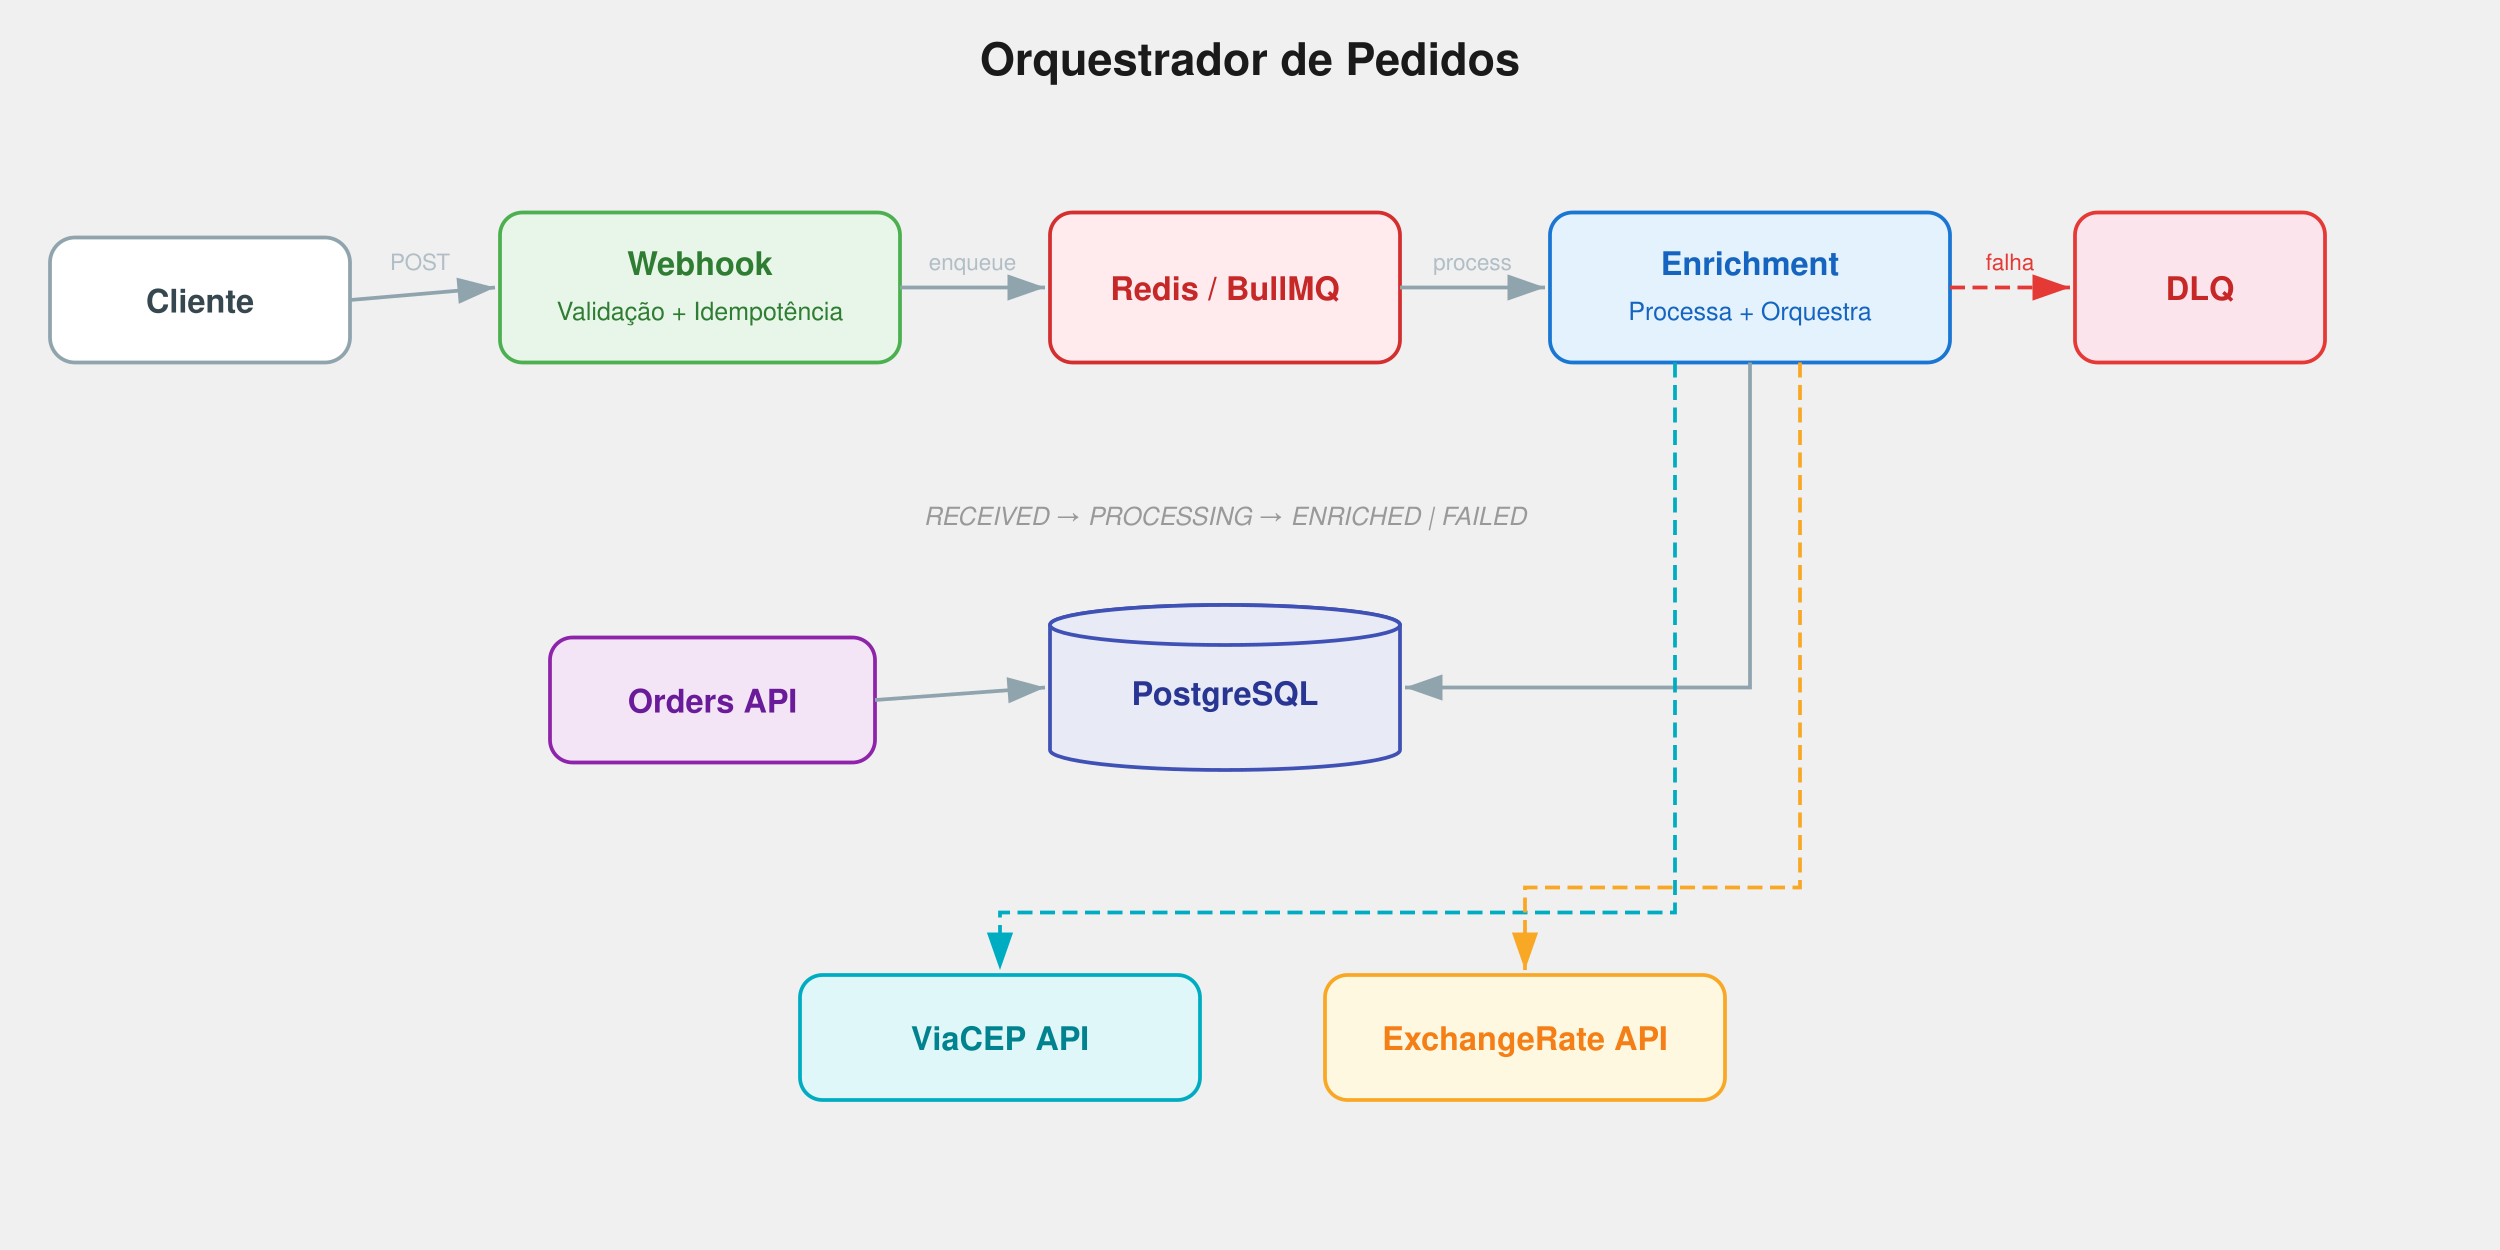
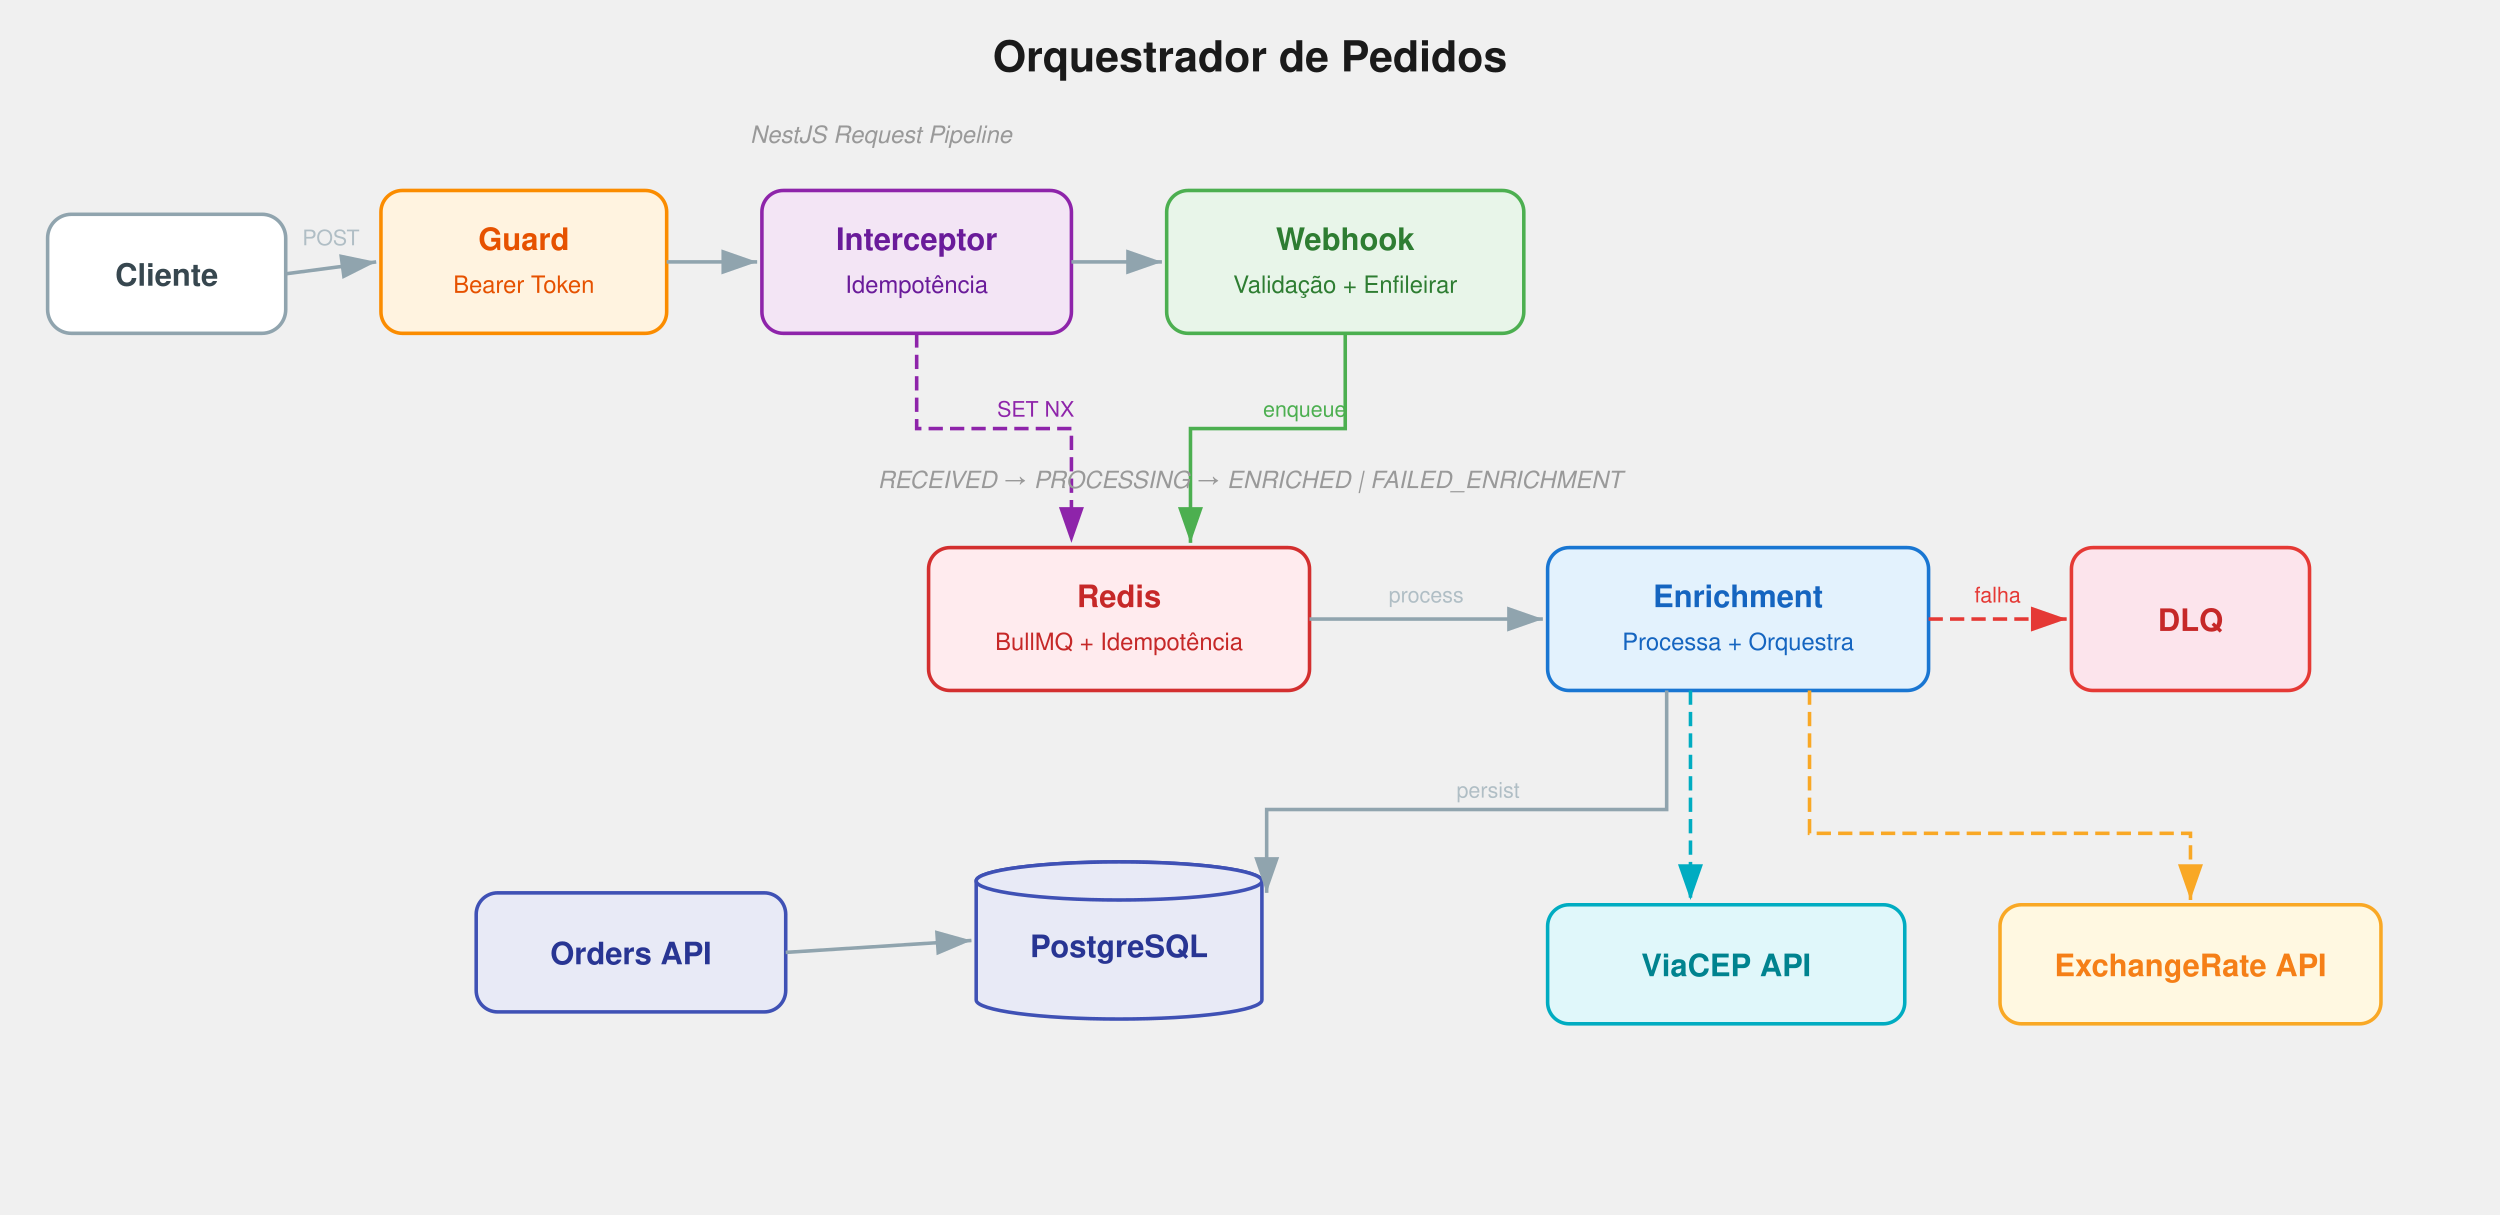
- <svg xmlns="http://www.w3.org/2000/svg" viewBox="0 0 1000 500" width="1000" height="500">
+ <svg xmlns="http://www.w3.org/2000/svg" viewBox="0 0 1050 510" width="1050" height="510">
  <defs>
    <marker id="arrow-gray" markerWidth="10" markerHeight="7" refX="10" refY="3.5" orient="auto">
      <polygon points="0 0, 10 3.5, 0 7" fill="#90A4AE" />
+     </marker>
+     <marker id="arrow-purple" markerWidth="10" markerHeight="7" refX="10" refY="3.5" orient="auto">
+       <polygon points="0 0, 10 3.5, 0 7" fill="#8E24AA" />
+     </marker>
+     <marker id="arrow-green" markerWidth="10" markerHeight="7" refX="10" refY="3.5" orient="auto">
+       <polygon points="0 0, 10 3.5, 0 7" fill="#4CAF50" />
    </marker>
    <marker id="arrow-teal" markerWidth="10" markerHeight="7" refX="10" refY="3.5" orient="auto">
      <polygon points="0 0, 10 3.5, 0 7" fill="#00ACC1" />
    </marker>
    <marker id="arrow-yellow" markerWidth="10" markerHeight="7" refX="10" refY="3.5" orient="auto">
      <polygon points="0 0, 10 3.5, 0 7" fill="#F9A825" />
    </marker>
    <marker id="arrow-red" markerWidth="10" markerHeight="7" refX="10" refY="3.5" orient="auto">
      <polygon points="0 0, 10 3.5, 0 7" fill="#E53935" />
    </marker>
  </defs>
-   <text x="500" y="30" text-anchor="middle" font-family="Helvetica, Arial, sans-serif" font-size="18" font-weight="bold" fill="#1a1a1a">Orquestrador de Pedidos</text>
-   <rect x="20" y="95" width="120" height="50" rx="10" fill="#FFFFFF" stroke="#90A4AE" stroke-width="1.5" />
-   <text x="80" y="125" text-anchor="middle" font-family="Helvetica, Arial, sans-serif" font-size="13" font-weight="bold" fill="#37474F">Cliente</text>
-   <rect x="200" y="85" width="160" height="60" rx="9" fill="#E8F5E9" stroke="#4CAF50" stroke-width="1.5" />
-   <text x="280" y="110" text-anchor="middle" font-family="Helvetica, Arial, sans-serif" font-size="13" font-weight="bold" fill="#2E7D32">Webhook</text>
-   <text x="280" y="128" text-anchor="middle" font-family="Helvetica, Arial, sans-serif" font-size="10" fill="#2E7D32">Validação + Idempotência</text>
-   <rect x="420" y="85" width="140" height="60" rx="9" fill="#FFEBEE" stroke="#D32F2F" stroke-width="1.5" />
-   <text x="490" y="120" text-anchor="middle" font-family="Helvetica, Arial, sans-serif" font-size="13" font-weight="bold" fill="#C62828">Redis / BullMQ</text>
-   <rect x="620" y="85" width="160" height="60" rx="9" fill="#E3F2FD" stroke="#1976D2" stroke-width="1.5" />
-   <text x="700" y="110" text-anchor="middle" font-family="Helvetica, Arial, sans-serif" font-size="13" font-weight="bold" fill="#1565C0">Enrichment</text>
-   <text x="700" y="128" text-anchor="middle" font-family="Helvetica, Arial, sans-serif" font-size="10" fill="#1565C0">Processa + Orquestra</text>
-   <path d="M420,250 a70,8 0 0,1 140,0 v50 a70,8 0 0,1 -140,0 z" fill="#E8EAF6" stroke="#3F51B5" stroke-width="1.5" />
-   <ellipse cx="490" cy="250" rx="70" ry="8" fill="#E8EAF6" stroke="#3F51B5" stroke-width="1.5" />
-   <text x="490" y="282" text-anchor="middle" font-family="Helvetica, Arial, sans-serif" font-size="13" font-weight="bold" fill="#283593">PostgreSQL</text>
-   <rect x="220" y="255" width="130" height="50" rx="9" fill="#F3E5F5" stroke="#8E24AA" stroke-width="1.5" />
-   <text x="285" y="285" text-anchor="middle" font-family="Helvetica, Arial, sans-serif" font-size="13" font-weight="bold" fill="#6A1B9A">Orders API</text>
-   <rect x="320" y="390" width="160" height="50" rx="9" fill="#E0F7FA" stroke="#00ACC1" stroke-width="1.5" />
-   <text x="400" y="420" text-anchor="middle" font-family="Helvetica, Arial, sans-serif" font-size="13" font-weight="bold" fill="#00838F">ViaCEP API</text>
-   <rect x="530" y="390" width="160" height="50" rx="9" fill="#FFF8E1" stroke="#F9A825" stroke-width="1.5" />
-   <text x="610" y="420" text-anchor="middle" font-family="Helvetica, Arial, sans-serif" font-size="13" font-weight="bold" fill="#F57F17">ExchangeRate API</text>
-   <rect x="830" y="85" width="100" height="60" rx="9" fill="#FCE4EC" stroke="#E53935" stroke-width="1.5" />
-   <text x="880" y="120" text-anchor="middle" font-family="Helvetica, Arial, sans-serif" font-size="13" font-weight="bold" fill="#C62828">DLQ</text>
-   <line x1="140" y1="120" x2="198" y2="115" stroke="#90A4AE" stroke-width="1.5" marker-end="url(#arrow-gray)" />
-   <text x="168" y="108" text-anchor="middle" font-family="Helvetica, Arial, sans-serif" font-size="9" fill="#B0BEC5">POST</text>
-   <line x1="360" y1="115" x2="418" y2="115" stroke="#90A4AE" stroke-width="1.5" marker-end="url(#arrow-gray)" />
-   <text x="389" y="108" text-anchor="middle" font-family="Helvetica, Arial, sans-serif" font-size="9" fill="#B0BEC5">enqueue</text>
-   <line x1="560" y1="115" x2="618" y2="115" stroke="#90A4AE" stroke-width="1.5" marker-end="url(#arrow-gray)" />
-   <text x="589" y="108" text-anchor="middle" font-family="Helvetica, Arial, sans-serif" font-size="9" fill="#B0BEC5">process</text>
-   <polyline points="700,145 700,275 562,275" fill="none" stroke="#90A4AE" stroke-width="1.5" marker-end="url(#arrow-gray)" />
-   <line x1="350" y1="280" x2="418" y2="275" stroke="#90A4AE" stroke-width="1.5" marker-end="url(#arrow-gray)" />
-   <polyline points="670,145 670,365 400,365 400,388" fill="none" stroke="#00ACC1" stroke-width="1.5" stroke-dasharray="6,3" marker-end="url(#arrow-teal)" />
-   <polyline points="720,145 720,355 610,355 610,388" fill="none" stroke="#F9A825" stroke-width="1.5" stroke-dasharray="6,3" marker-end="url(#arrow-yellow)" />
-   <line x1="780" y1="115" x2="828" y2="115" stroke="#E53935" stroke-width="1.5" stroke-dasharray="6,3" marker-end="url(#arrow-red)" />
-   <text x="804" y="108" text-anchor="middle" font-family="Helvetica, Arial, sans-serif" font-size="9" fill="#E53935">falha</text>
-   <text x="490" y="210" text-anchor="middle" font-family="Helvetica, Arial, sans-serif" font-size="10" font-style="italic" fill="#999">RECEIVED → PROCESSING → ENRICHED | FAILED</text>
+   <text x="525" y="30" text-anchor="middle" font-family="Helvetica, Arial, sans-serif" font-size="18" font-weight="bold" fill="#1a1a1a">Orquestrador de Pedidos</text>
+   <text x="370" y="60" text-anchor="middle" font-family="Helvetica, Arial, sans-serif" font-size="10" font-style="italic" fill="#999">NestJS Request Pipeline</text>
+   <rect x="20" y="90" width="100" height="50" rx="10" fill="#FFFFFF" stroke="#90A4AE" stroke-width="1.5" />
+   <text x="70" y="120" text-anchor="middle" font-family="Helvetica, Arial, sans-serif" font-size="13" font-weight="bold" fill="#37474F">Cliente</text>
+   <rect x="160" y="80" width="120" height="60" rx="9" fill="#FFF3E0" stroke="#FB8C00" stroke-width="1.5" />
+   <text x="220" y="105" text-anchor="middle" font-family="Helvetica, Arial, sans-serif" font-size="13" font-weight="bold" fill="#E65100">Guard</text>
+   <text x="220" y="123" text-anchor="middle" font-family="Helvetica, Arial, sans-serif" font-size="10" fill="#E65100">Bearer Token</text>
+   <rect x="320" y="80" width="130" height="60" rx="9" fill="#F3E5F5" stroke="#8E24AA" stroke-width="1.5" />
+   <text x="385" y="105" text-anchor="middle" font-family="Helvetica, Arial, sans-serif" font-size="13" font-weight="bold" fill="#6A1B9A">Interceptor</text>
+   <text x="385" y="123" text-anchor="middle" font-family="Helvetica, Arial, sans-serif" font-size="10" fill="#6A1B9A">Idempotência</text>
+   <rect x="490" y="80" width="150" height="60" rx="9" fill="#E8F5E9" stroke="#4CAF50" stroke-width="1.5" />
+   <text x="565" y="105" text-anchor="middle" font-family="Helvetica, Arial, sans-serif" font-size="13" font-weight="bold" fill="#2E7D32">Webhook</text>
+   <text x="565" y="123" text-anchor="middle" font-family="Helvetica, Arial, sans-serif" font-size="10" fill="#2E7D32">Validação + Enfileirar</text>
+   <rect x="390" y="230" width="160" height="60" rx="9" fill="#FFEBEE" stroke="#D32F2F" stroke-width="1.5" />
+   <text x="470" y="255" text-anchor="middle" font-family="Helvetica, Arial, sans-serif" font-size="13" font-weight="bold" fill="#C62828">Redis</text>
+   <text x="470" y="273" text-anchor="middle" font-family="Helvetica, Arial, sans-serif" font-size="10" fill="#C62828">BullMQ + Idempotência</text>
+   <rect x="650" y="230" width="160" height="60" rx="9" fill="#E3F2FD" stroke="#1976D2" stroke-width="1.5" />
+   <text x="730" y="255" text-anchor="middle" font-family="Helvetica, Arial, sans-serif" font-size="13" font-weight="bold" fill="#1565C0">Enrichment</text>
+   <text x="730" y="273" text-anchor="middle" font-family="Helvetica, Arial, sans-serif" font-size="10" fill="#1565C0">Processa + Orquestra</text>
+   <path d="M410,370 a60,8 0 0,1 120,0 v50 a60,8 0 0,1 -120,0 z" fill="#E8EAF6" stroke="#3F51B5" stroke-width="1.5" />
+   <ellipse cx="470" cy="370" rx="60" ry="8" fill="#E8EAF6" stroke="#3F51B5" stroke-width="1.5" />
+   <text x="470" y="402" text-anchor="middle" font-family="Helvetica, Arial, sans-serif" font-size="13" font-weight="bold" fill="#283593">PostgreSQL</text>
+   <rect x="200" y="375" width="130" height="50" rx="9" fill="#E8EAF6" stroke="#3F51B5" stroke-width="1.5" />
+   <text x="265" y="405" text-anchor="middle" font-family="Helvetica, Arial, sans-serif" font-size="13" font-weight="bold" fill="#283593">Orders API</text>
+   <rect x="650" y="380" width="150" height="50" rx="9" fill="#E0F7FA" stroke="#00ACC1" stroke-width="1.5" />
+   <text x="725" y="410" text-anchor="middle" font-family="Helvetica, Arial, sans-serif" font-size="13" font-weight="bold" fill="#00838F">ViaCEP API</text>
+   <rect x="840" y="380" width="160" height="50" rx="9" fill="#FFF8E1" stroke="#F9A825" stroke-width="1.5" />
+   <text x="920" y="410" text-anchor="middle" font-family="Helvetica, Arial, sans-serif" font-size="13" font-weight="bold" fill="#F57F17">ExchangeRate API</text>
+   <rect x="870" y="230" width="100" height="60" rx="9" fill="#FCE4EC" stroke="#E53935" stroke-width="1.5" />
+   <text x="920" y="265" text-anchor="middle" font-family="Helvetica, Arial, sans-serif" font-size="13" font-weight="bold" fill="#C62828">DLQ</text>
+   <line x1="120" y1="115" x2="158" y2="110" stroke="#90A4AE" stroke-width="1.5" marker-end="url(#arrow-gray)" />
+   <text x="139" y="103" text-anchor="middle" font-family="Helvetica, Arial, sans-serif" font-size="9" fill="#B0BEC5">POST</text>
+   <line x1="280" y1="110" x2="318" y2="110" stroke="#90A4AE" stroke-width="1.5" marker-end="url(#arrow-gray)" />
+   <line x1="450" y1="110" x2="488" y2="110" stroke="#90A4AE" stroke-width="1.5" marker-end="url(#arrow-gray)" />
+   <polyline points="385,140 385,180 450,180 450,228" fill="none" stroke="#8E24AA" stroke-width="1.5" stroke-dasharray="6,3" marker-end="url(#arrow-purple)" />
+   <text x="435" y="175" text-anchor="middle" font-family="Helvetica, Arial, sans-serif" font-size="9" fill="#8E24AA">SET NX</text>
+   <polyline points="565,140 565,180 500,180 500,228" fill="none" stroke="#4CAF50" stroke-width="1.5" marker-end="url(#arrow-green)" />
+   <text x="548" y="175" text-anchor="middle" font-family="Helvetica, Arial, sans-serif" font-size="9" fill="#4CAF50">enqueue</text>
+   <line x1="550" y1="260" x2="648" y2="260" stroke="#90A4AE" stroke-width="1.5" marker-end="url(#arrow-gray)" />
+   <text x="599" y="253" text-anchor="middle" font-family="Helvetica, Arial, sans-serif" font-size="9" fill="#B0BEC5">process</text>
+   <polyline points="700,290 700,340 532,340 532,375" fill="none" stroke="#90A4AE" stroke-width="1.5" marker-end="url(#arrow-gray)" />
+   <text x="625" y="335" text-anchor="middle" font-family="Helvetica, Arial, sans-serif" font-size="9" fill="#B0BEC5">persist</text>
+   <line x1="330" y1="400" x2="408" y2="395" stroke="#90A4AE" stroke-width="1.5" marker-end="url(#arrow-gray)" />
+   <polyline points="710,290 710,378" fill="none" stroke="#00ACC1" stroke-width="1.5" stroke-dasharray="6,3" marker-end="url(#arrow-teal)" />
+   <polyline points="760,290 760,350 920,350 920,378" fill="none" stroke="#F9A825" stroke-width="1.5" stroke-dasharray="6,3" marker-end="url(#arrow-yellow)" />
+   <line x1="810" y1="260" x2="868" y2="260" stroke="#E53935" stroke-width="1.5" stroke-dasharray="6,3" marker-end="url(#arrow-red)" />
+   <text x="839" y="253" text-anchor="middle" font-family="Helvetica, Arial, sans-serif" font-size="9" fill="#E53935">falha</text>
+   <text x="525" y="205" text-anchor="middle" font-family="Helvetica, Arial, sans-serif" font-size="10" font-style="italic" fill="#999">RECEIVED → PROCESSING → ENRICHED | FAILED_ENRICHMENT</text>
</svg>
